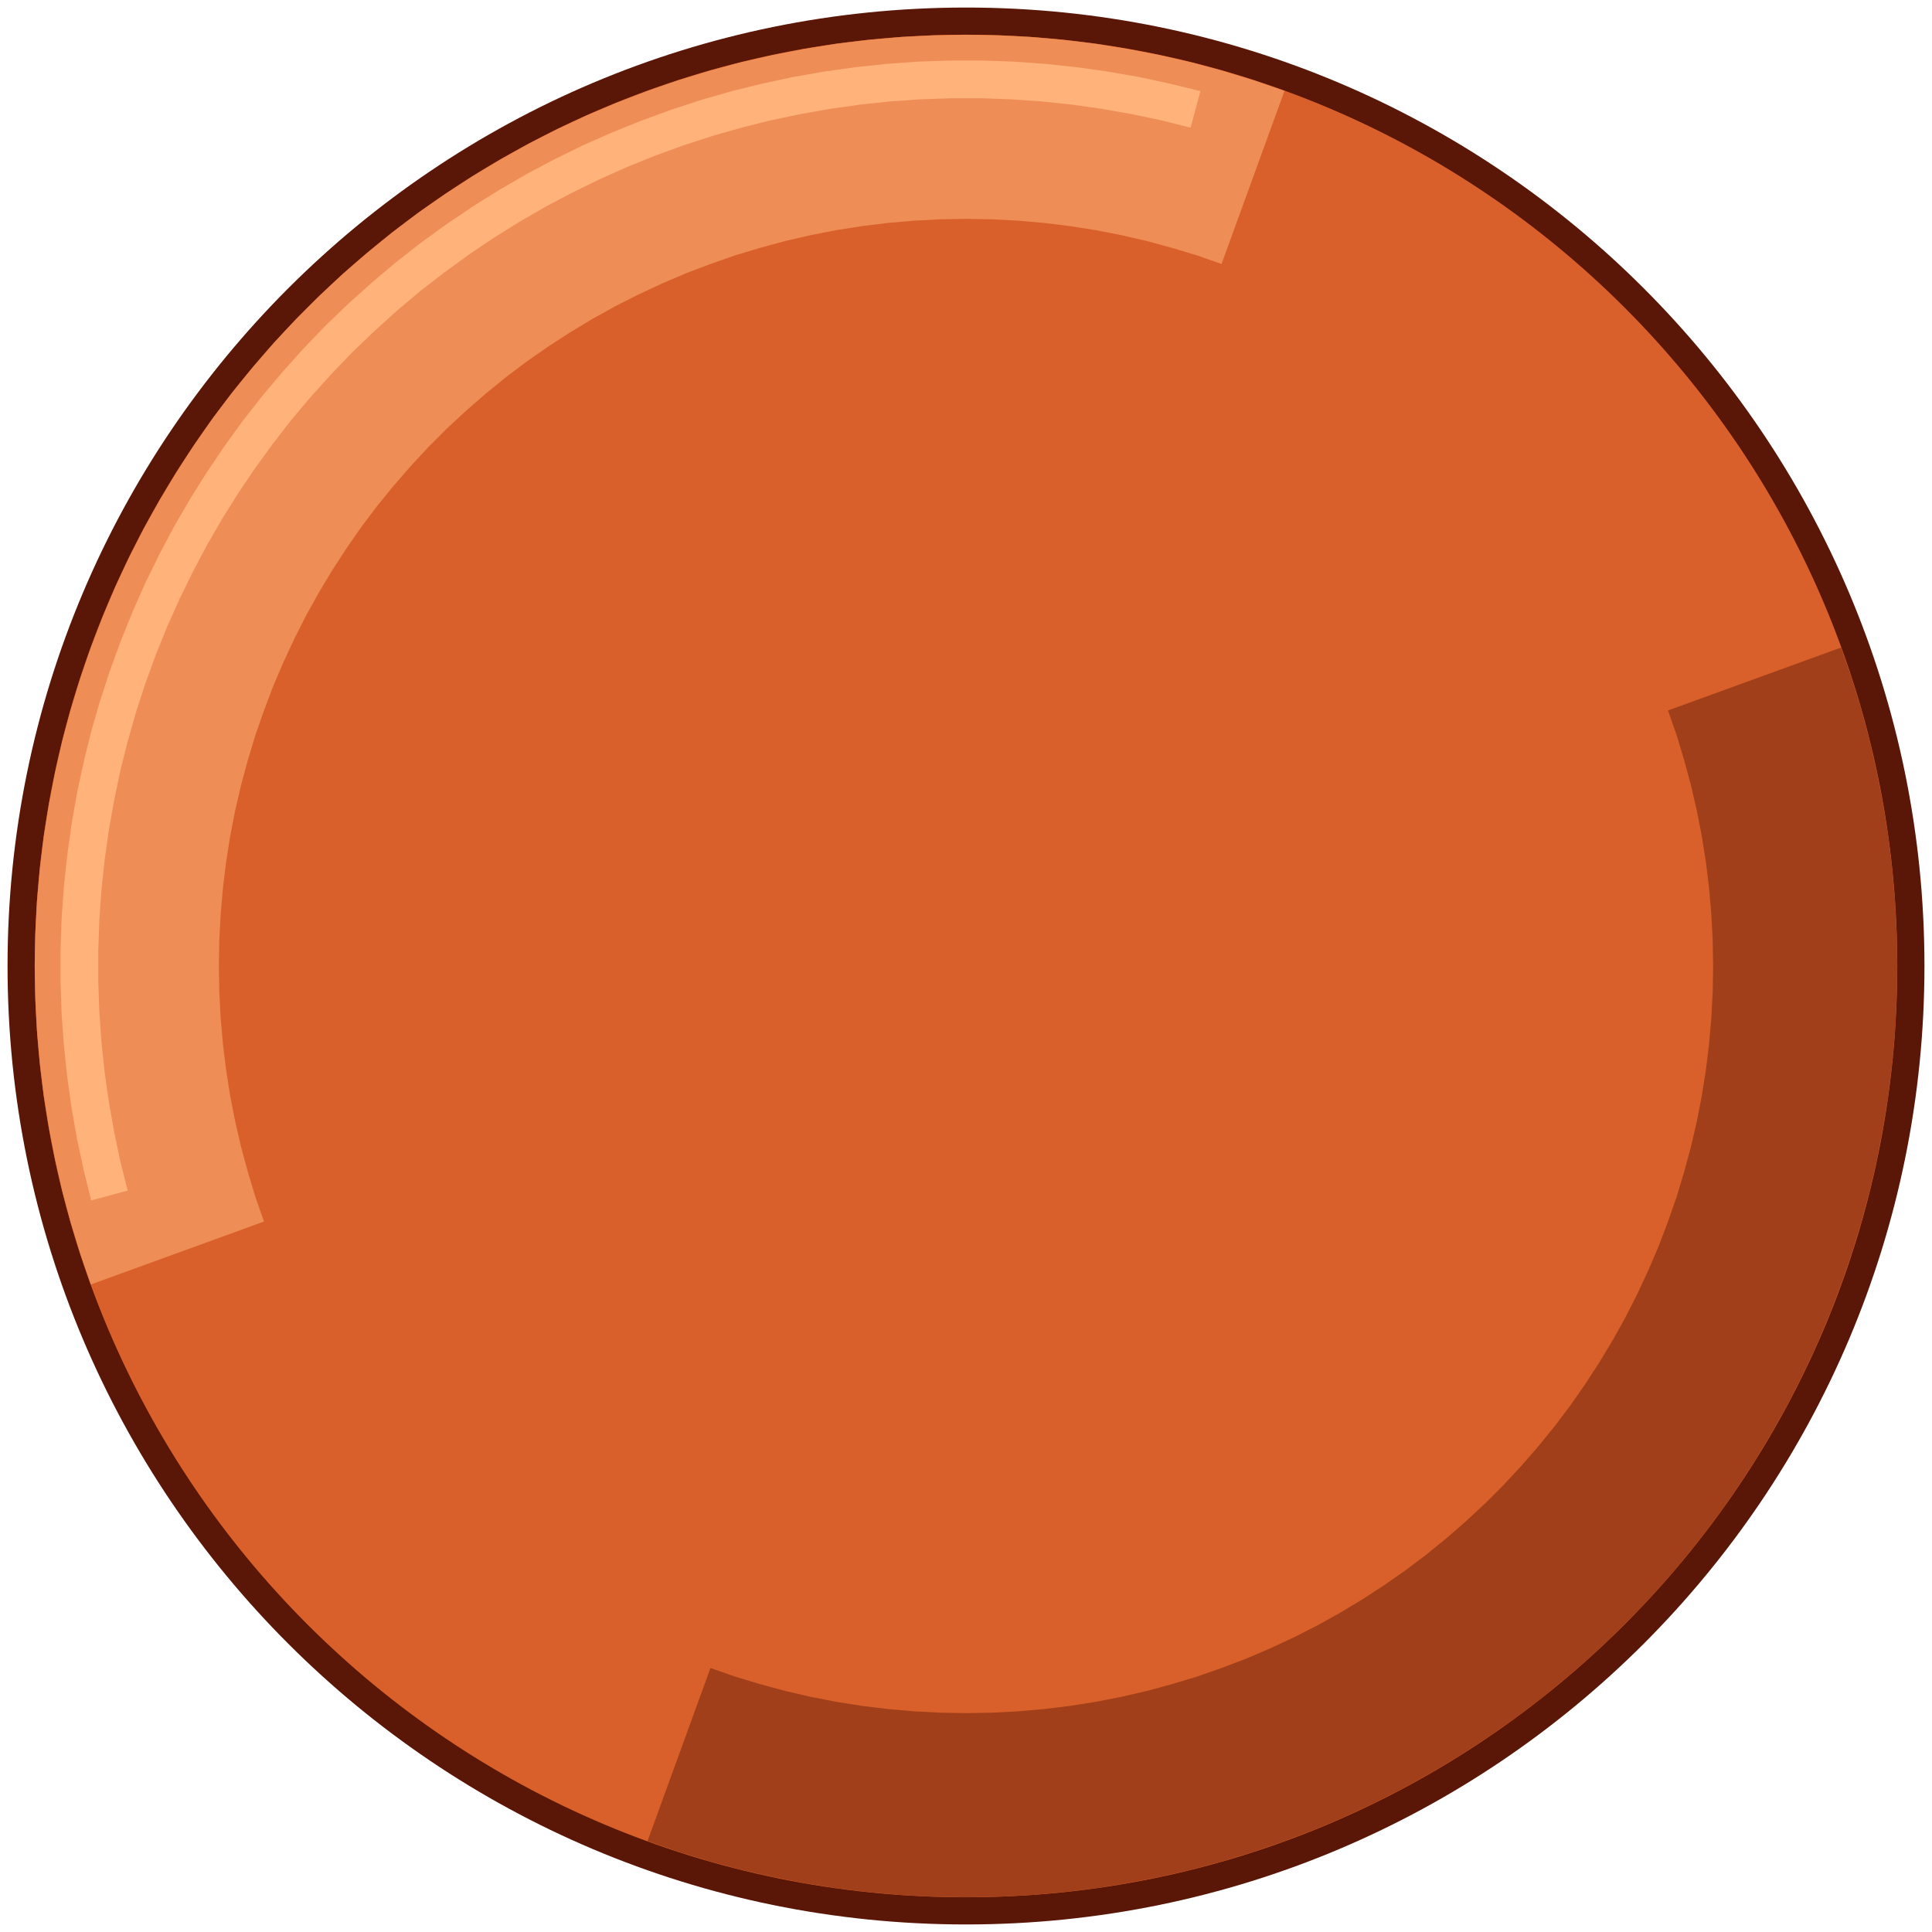
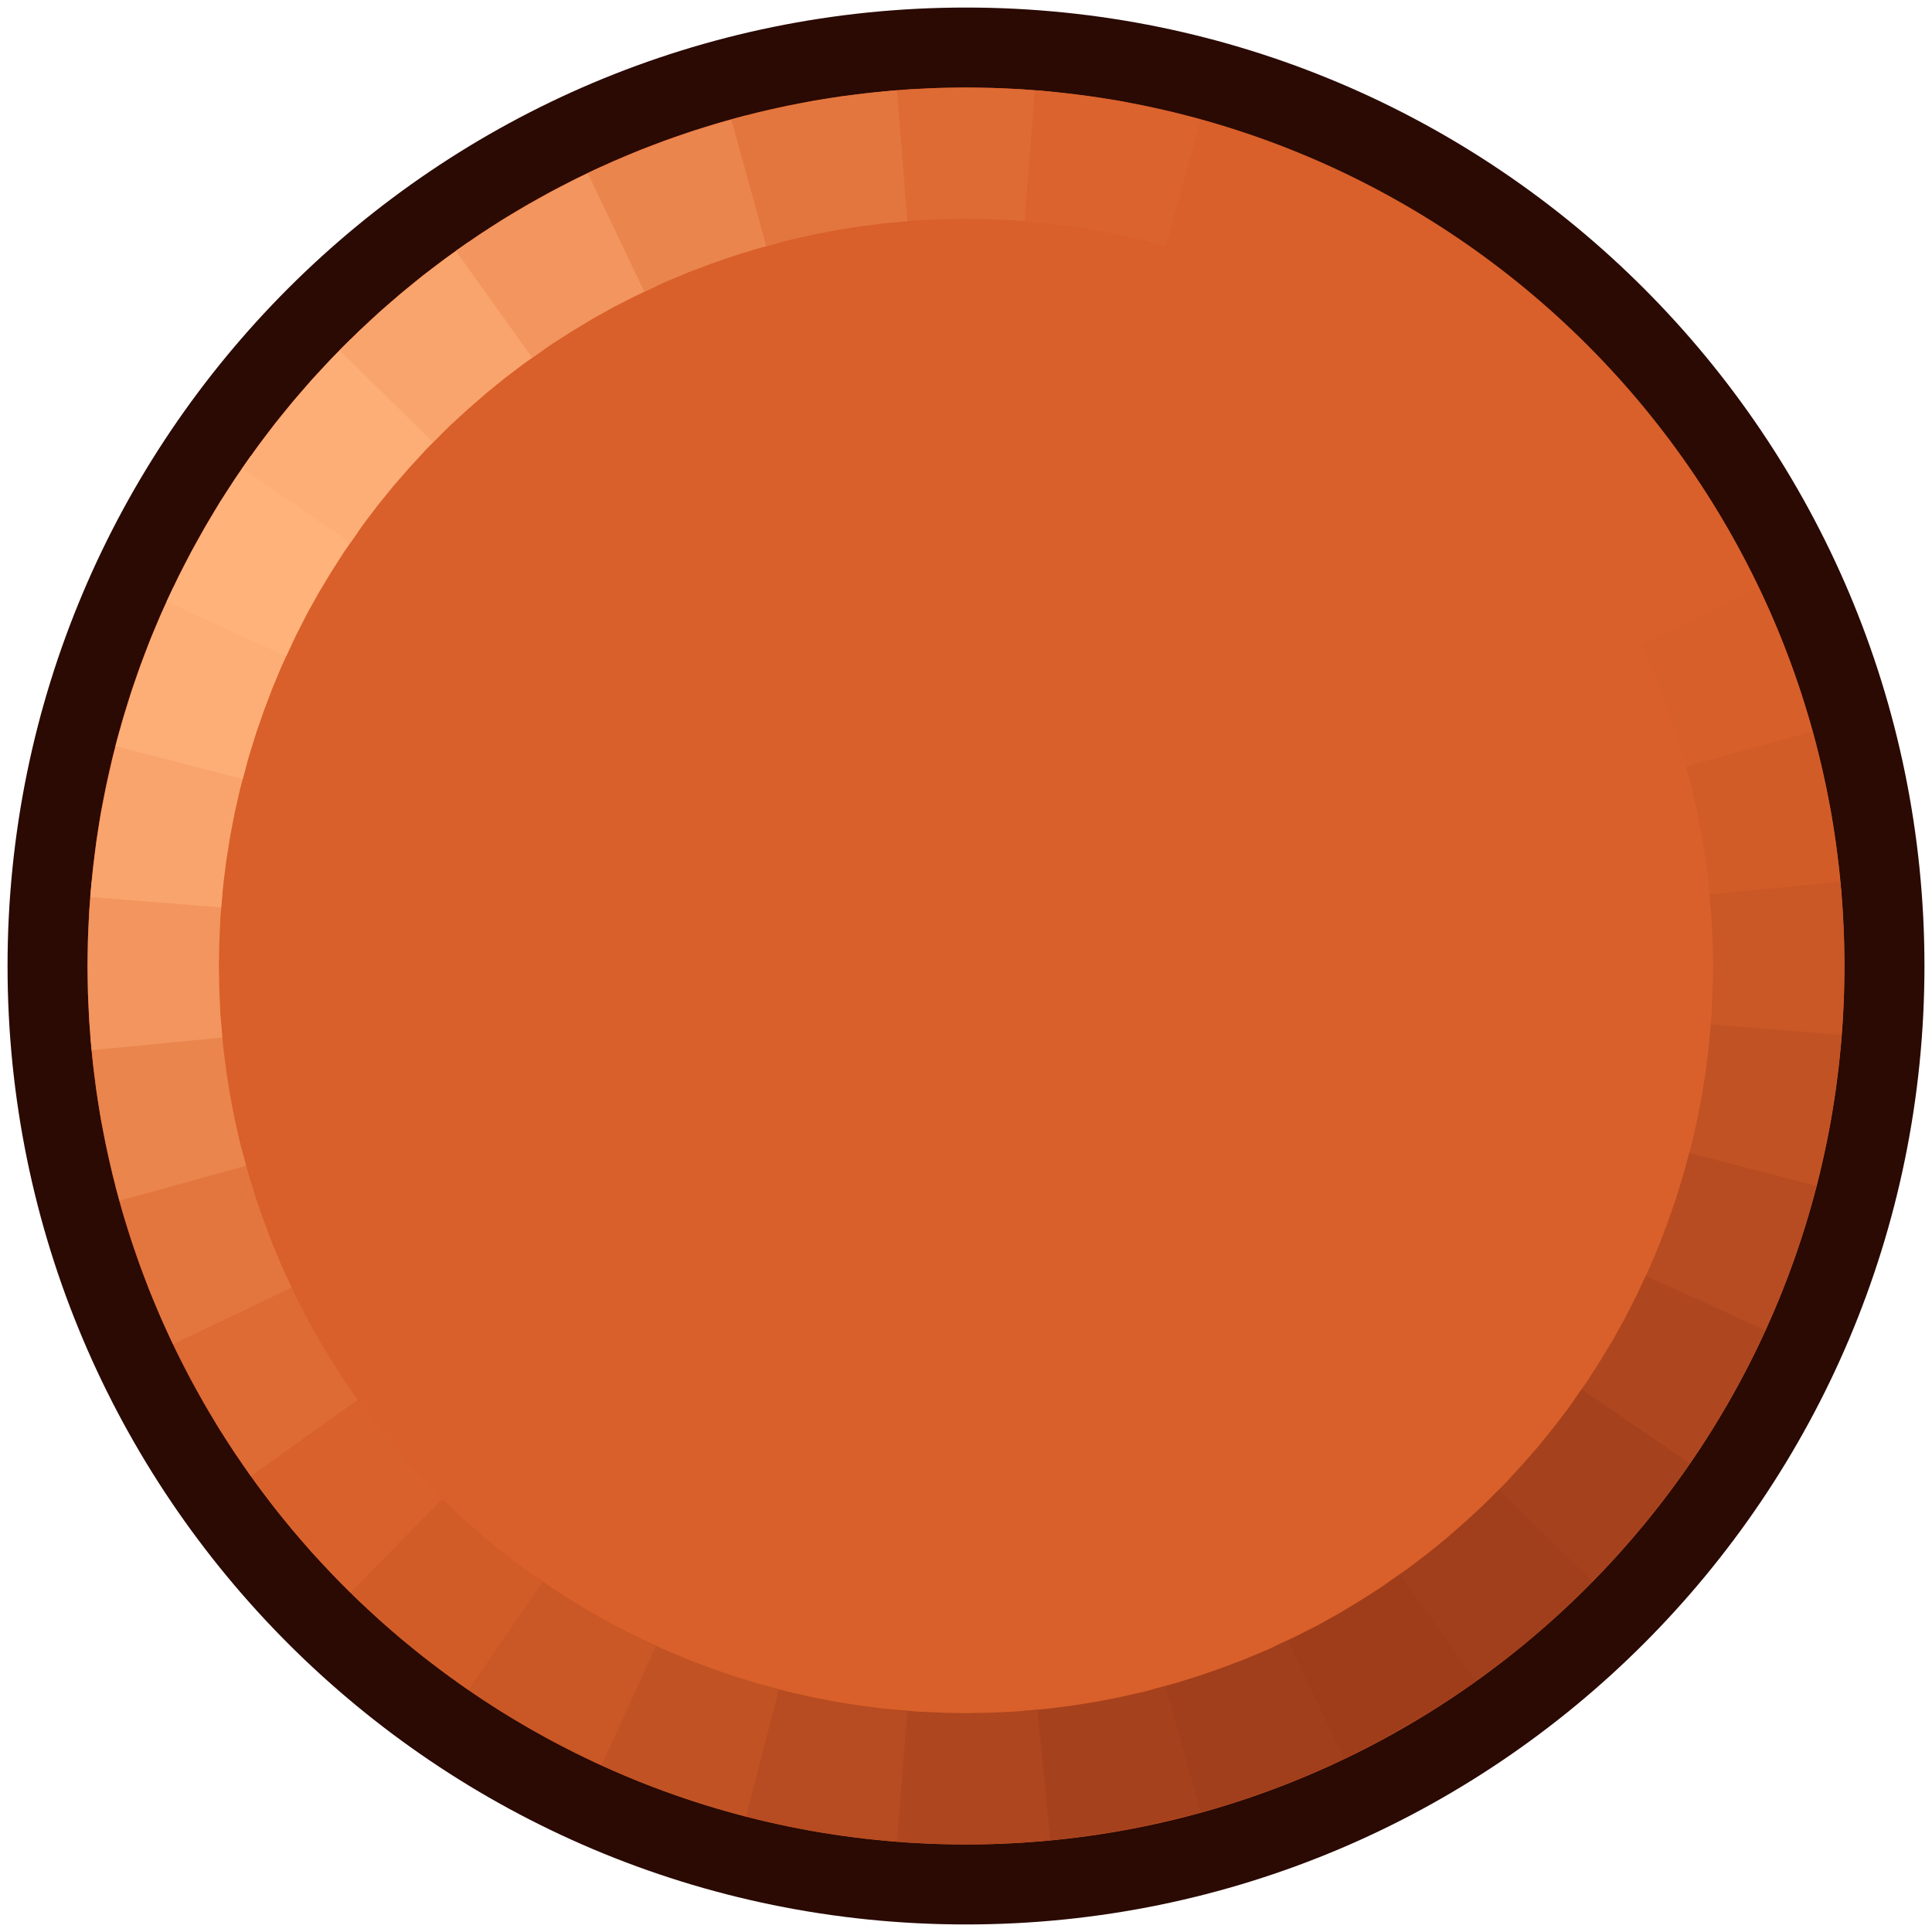
<svg xmlns="http://www.w3.org/2000/svg" width="128" height="128" viewBox="0 0 128 128">
-   <circle cx="64.00" cy="64.00" r="63.50" fill="#5A1606" />
-   <circle cx="64.00" cy="64.00" r="61.70" fill="#D9602A" />
-   <polygon points="6.02,85.10 5.32,83.07 4.69,81.01 4.13,78.93 3.65,76.83 3.24,74.71 2.90,72.59 2.64,70.45 2.45,68.30 2.34,66.15 2.30,64.00 2.34,61.85 2.45,59.70 2.64,57.55 2.90,55.41 3.24,53.29 3.65,51.17 4.13,49.07 4.69,46.99 5.32,44.93 6.02,42.90 6.79,40.89 7.63,38.90 8.54,36.95 9.52,35.03 10.57,33.15 11.68,31.30 12.85,29.50 14.08,27.73 15.38,26.01 16.74,24.34 18.15,22.71 19.62,21.14 21.14,19.62 22.71,18.15 24.34,16.74 26.01,15.38 27.73,14.08 29.50,12.85 31.30,11.68 33.15,10.57 35.03,9.52 36.95,8.54 38.90,7.63 40.89,6.79 42.90,6.02 44.93,5.32 46.99,4.69 49.07,4.13 51.17,3.65 53.29,3.24 55.41,2.90 57.55,2.64 59.70,2.45 61.85,2.34 64.00,2.30 66.15,2.34 68.30,2.45 70.45,2.64 72.59,2.90 74.71,3.24 76.83,3.65 78.93,4.13 81.01,4.69 83.07,5.32 85.10,6.02 80.93,17.49 79.30,16.92 77.64,16.42 75.98,15.97 74.29,15.58 72.60,15.25 70.89,14.98 69.17,14.77 67.45,14.62 65.73,14.53 64.00,14.50 62.27,14.53 60.55,14.62 58.83,14.77 57.11,14.98 55.40,15.25 53.71,15.58 52.02,15.97 50.36,16.42 48.70,16.92 47.07,17.49 45.46,18.10 43.87,18.78 42.30,19.51 40.76,20.29 39.25,21.13 37.77,22.02 36.32,22.96 34.90,23.95 33.52,24.99 32.18,26.08 30.88,27.21 29.61,28.39 28.39,29.61 27.21,30.88 26.08,32.18 24.99,33.52 23.95,34.90 22.96,36.32 22.02,37.77 21.13,39.25 20.29,40.76 19.51,42.30 18.78,43.87 18.10,45.46 17.49,47.07 16.92,48.70 16.42,50.36 15.97,52.02 15.58,53.71 15.25,55.40 14.98,57.11 14.77,58.83 14.62,60.55 14.53,62.27 14.50,64.00 14.53,65.73 14.62,67.45 14.77,69.17 14.98,70.89 15.25,72.60 15.58,74.29 15.97,75.98 16.42,77.64 16.92,79.30 17.49,80.93" fill="#EE8D56" />
-   <polygon points="121.98,42.90 122.68,44.93 123.31,46.99 123.87,49.07 124.35,51.17 124.76,53.29 125.10,55.41 125.36,57.55 125.55,59.70 125.66,61.85 125.70,64.00 125.66,66.15 125.55,68.30 125.36,70.45 125.10,72.59 124.76,74.71 124.35,76.83 123.87,78.93 123.31,81.01 122.68,83.07 121.98,85.10 121.21,87.11 120.37,89.10 119.46,91.05 118.48,92.97 117.43,94.85 116.32,96.70 115.15,98.50 113.92,100.27 112.62,101.99 111.26,103.66 109.85,105.29 108.38,106.86 106.86,108.38 105.29,109.85 103.66,111.26 101.99,112.62 100.27,113.92 98.50,115.15 96.70,116.32 94.85,117.43 92.97,118.48 91.05,119.46 89.10,120.37 87.11,121.21 85.10,121.98 83.07,122.68 81.01,123.31 78.93,123.87 76.83,124.35 74.71,124.76 72.59,125.10 70.45,125.36 68.30,125.55 66.15,125.66 64.00,125.70 61.85,125.66 59.70,125.55 57.55,125.36 55.41,125.10 53.29,124.76 51.17,124.35 49.07,123.87 46.99,123.31 44.93,122.68 42.90,121.98 47.07,110.51 48.70,111.08 50.36,111.58 52.02,112.03 53.71,112.42 55.40,112.75 57.11,113.02 58.83,113.23 60.55,113.38 62.27,113.47 64.00,113.50 65.73,113.47 67.45,113.38 69.17,113.23 70.89,113.02 72.60,112.75 74.29,112.42 75.98,112.03 77.64,111.58 79.30,111.08 80.93,110.51 82.54,109.90 84.13,109.22 85.70,108.49 87.24,107.71 88.75,106.87 90.23,105.98 91.68,105.04 93.10,104.05 94.48,103.01 95.82,101.92 97.12,100.79 98.39,99.61 99.61,98.39 100.79,97.12 101.92,95.82 103.01,94.48 104.05,93.10 105.04,91.68 105.98,90.23 106.87,88.75 107.71,87.24 108.49,85.70 109.22,84.13 109.90,82.54 110.51,80.93 111.08,79.30 111.58,77.64 112.03,75.98 112.42,74.29 112.75,72.60 113.02,70.89 113.23,69.17 113.38,67.45 113.47,65.73 113.50,64.00 113.47,62.27 113.38,60.55 113.23,58.83 113.02,57.11 112.75,55.40 112.42,53.71 112.03,52.02 111.58,50.36 111.08,48.70 110.51,47.07" fill="#A03F1A" />
-   <polygon points="6.04,79.53 5.54,77.50 5.10,75.45 4.74,73.39 4.45,71.31 4.23,69.23 4.08,67.14 4.01,65.05 4.01,62.95 4.08,60.86 4.23,58.77 4.45,56.69 4.74,54.61 5.10,52.55 5.54,50.50 6.04,48.47 6.62,46.46 7.27,44.47 7.99,42.50 8.77,40.56 9.62,38.64 10.54,36.76 11.52,34.91 12.57,33.10 13.68,31.32 14.85,29.59 16.08,27.89 17.37,26.24 18.72,24.64 20.12,23.08 21.57,21.57 23.08,20.12 24.64,18.72 26.24,17.37 27.89,16.08 29.59,14.85 31.32,13.68 33.10,12.57 34.91,11.52 36.76,10.54 38.64,9.62 40.56,8.77 42.50,7.99 44.47,7.27 46.46,6.62 48.47,6.04 50.50,5.54 52.55,5.10 54.61,4.74 56.69,4.45 58.77,4.23 60.86,4.08 62.95,4.01 65.05,4.01 67.14,4.08 69.23,4.23 71.31,4.45 73.39,4.74 75.45,5.10 77.50,5.54 79.53,6.04 78.88,8.46 76.93,7.97 74.97,7.56 72.99,7.21 71.01,6.93 69.01,6.72 67.01,6.58 65.00,6.51 63.00,6.51 60.99,6.58 58.99,6.72 56.99,6.93 55.01,7.21 53.03,7.56 51.07,7.97 49.12,8.46 47.19,9.01 45.28,9.63 43.39,10.32 41.53,11.07 39.70,11.89 37.90,12.77 36.12,13.71 34.39,14.71 32.68,15.78 31.02,16.90 29.40,18.08 27.81,19.31 26.28,20.60 24.79,21.95 23.34,23.34 21.95,24.79 20.60,26.28 19.31,27.81 18.08,29.40 16.90,31.02 15.78,32.68 14.71,34.39 13.71,36.12 12.77,37.90 11.89,39.70 11.07,41.53 10.32,43.39 9.63,45.28 9.01,47.19 8.46,49.12 7.97,51.07 7.56,53.03 7.21,55.01 6.93,56.99 6.72,58.99 6.58,60.99 6.51,63.00 6.51,65.00 6.58,67.01 6.72,69.01 6.93,71.01 7.21,72.99 7.56,74.97 7.97,76.93 8.46,78.88" fill="#FFB27A" />
+   <circle cx="64.00" cy="64.00" r="63.50" fill="#2A0A03" />
+   <circle cx="64.00" cy="64.00" r="58.20" fill="#D9602A" />
+   <polygon points="58.42,6.07 60.28,5.92 62.14,5.83 64.00,5.80 65.86,5.83 67.72,5.92 69.58,6.07 68.74,14.73 67.17,14.60 65.58,14.53 64.00,14.50 62.42,14.53 60.83,14.60 59.26,14.73" fill="#DE6A34" />
+   <polygon points="68.57,5.98 70.42,6.16 72.27,6.39 74.11,6.68 75.93,7.04 77.75,7.45 79.55,7.92 77.23,16.30 75.70,15.90 74.15,15.55 72.60,15.25 71.03,15.00 69.46,14.80 67.88,14.65" fill="#DB632D" />
+   <polygon points="116.53,38.94 117.31,40.64 118.03,42.35 118.69,44.09 119.30,45.85 119.85,47.63 120.35,49.43 111.92,51.61 111.50,50.08 111.03,48.57 110.51,47.07 109.95,45.59 109.34,44.13 108.68,42.69" fill="#D75F2A" />
+   <polygon points="120.08,48.45 120.55,50.25 120.96,52.07 121.32,53.89 121.61,55.73 121.84,57.58 122.02,59.43 113.35,60.12 113.20,58.54 113.00,56.97 112.75,55.40 112.45,53.85 112.10,52.30 111.70,50.77" fill="#D25C28" />
+   <polygon points="121.93,58.42 122.08,60.28 122.17,62.14 122.20,64.00 122.17,65.86 122.08,67.72 121.93,69.58 113.27,68.74 113.40,67.17 113.47,65.58 113.50,64.00 113.47,62.42 113.40,60.83 113.27,59.26" fill="#CA5726" />
+   <polygon points="122.02,68.57 121.84,70.42 121.61,72.27 121.32,74.11 120.96,75.93 120.55,77.75 120.08,79.55 111.70,77.23 112.10,75.70 112.45,74.15 112.75,72.60 113.00,71.03 113.20,69.46 113.35,67.88" fill="#C15224" />
+   <polygon points="120.35,78.57 119.85,80.37 119.30,82.15 118.69,83.91 118.03,85.65 117.31,87.36 116.53,89.06 108.68,85.31 109.34,83.87 109.95,82.41 110.51,80.93 111.03,79.43 111.50,77.92 111.92,76.39" fill="#B74B21" />
+   <polygon points="116.96,88.14 116.16,89.82 115.31,91.47 114.40,93.10 113.45,94.70 112.44,96.26 111.38,97.80 104.30,92.74 105.20,91.44 106.05,90.11 106.87,88.75 107.64,87.37 108.36,85.96 109.04,84.53" fill="#AE461F" />
+   <polygon points="111.96,96.96 110.88,98.48 109.76,99.96 108.58,101.41 107.36,102.82 106.10,104.18 104.79,105.51 98.70,99.31 99.81,98.18 100.88,97.01 101.92,95.82 102.92,94.59 103.88,93.33 104.79,92.04" fill="#A6411D" />
+   <polygon points="105.51,104.79 104.18,106.10 102.82,107.36 101.41,108.58 99.96,109.76 98.48,110.88 96.96,111.96 92.04,104.79 93.33,103.88 94.59,102.92 95.82,101.92 97.01,100.88 98.18,99.81 99.31,98.70" fill="#A13E1B" />
+   <polygon points="97.80,111.38 96.26,112.44 94.70,113.45 93.10,114.40 91.47,115.31 89.82,116.16 88.14,116.96 84.53,109.04 85.96,108.36 87.37,107.64 88.75,106.87 90.11,106.05 91.44,105.20 92.74,104.30" fill="#9F3D1B" />
+   <polygon points="89.06,116.53 87.36,117.31 85.65,118.03 83.91,118.69 82.15,119.30 80.37,119.85 78.57,120.35 76.39,111.92 77.92,111.50 79.43,111.03 80.93,110.51 82.41,109.95 83.87,109.34 85.31,108.68" fill="#A13E1B" />
+   <polygon points="79.55,120.08 77.75,120.55 75.93,120.96 74.11,121.32 72.27,121.61 70.42,121.84 68.57,122.02 67.88,113.35 69.46,113.20 71.03,113.00 72.60,112.75 74.15,112.45 75.70,112.10 77.23,111.70" fill="#A6411D" />
+   <polygon points="69.58,121.93 67.72,122.08 65.86,122.17 64.00,122.20 62.14,122.17 60.28,122.08 58.42,121.93 59.26,113.27 60.83,113.40 62.42,113.47 64.00,113.50 65.58,113.47 67.17,113.40 68.74,113.27" fill="#AE461F" />
+   <polygon points="59.43,122.02 57.58,121.84 55.73,121.61 53.89,121.32 52.07,120.96 50.25,120.55 48.45,120.08 50.77,111.70 52.30,112.10 53.85,112.45 55.40,112.75 56.97,113.00 58.54,113.20 60.12,113.35" fill="#B74B21" />
+   <polygon points="49.43,120.35 47.63,119.85 45.85,119.30 44.09,118.69 42.35,118.03 40.64,117.31 38.94,116.53 42.69,108.68 44.13,109.34 45.59,109.95 47.07,110.51 48.57,111.03 50.08,111.50 51.61,111.92" fill="#C15224" />
+   <polygon points="39.86,116.96 38.18,116.16 36.53,115.31 34.90,114.40 33.30,113.45 31.74,112.44 30.20,111.38 35.26,104.30 36.56,105.20 37.89,106.05 39.25,106.87 40.63,107.64 42.04,108.36 43.47,109.04" fill="#CA5726" />
+   <polygon points="31.04,111.96 29.52,110.88 28.04,109.76 26.59,108.58 25.18,107.36 23.82,106.10 22.49,104.79 28.69,98.70 29.82,99.81 30.99,100.88 32.18,101.92 33.41,102.92 34.67,103.88 35.96,104.79" fill="#D25C28" />
+   <polygon points="23.21,105.51 21.90,104.18 20.64,102.82 19.42,101.41 18.24,99.96 17.12,98.48 16.04,96.96 23.21,92.04 24.12,93.33 25.08,94.59 26.08,95.82 27.12,97.01 28.19,98.18 29.30,99.31" fill="#D9622C" />
+   <polygon points="16.62,97.80 15.56,96.26 14.55,94.70 13.60,93.10 12.69,91.47 11.84,89.82 11.04,88.14 18.96,84.53 19.64,85.96 20.36,87.37 21.13,88.75 21.95,90.11 22.80,91.44 23.70,92.74" fill="#DE6A34" />
+   <polygon points="11.47,89.06 10.69,87.36 9.97,85.65 9.31,83.91 8.70,82.15 8.15,80.37 7.65,78.57 16.08,76.39 16.50,77.92 16.97,79.43 17.49,80.93 18.05,82.41 18.66,83.87 19.32,85.31" fill="#E3763F" />
+   <polygon points="7.92,79.55 7.45,77.75 7.04,75.93 6.68,74.11 6.39,72.27 6.16,70.42 5.98,68.57 14.65,67.88 14.80,69.46 15.00,71.03 15.25,72.60 15.55,74.15 15.90,75.70 16.30,77.23" fill="#EA854E" />
+   <polygon points="6.07,69.58 5.92,67.72 5.83,65.86 5.80,64.00 5.83,62.14 5.92,60.28 6.07,58.42 14.73,59.26 14.60,60.83 14.53,62.42 14.50,64.00 14.53,65.58 14.60,67.17 14.73,68.74" fill="#F2955E" />
+   <polygon points="5.98,59.43 6.16,57.58 6.39,55.73 6.68,53.89 7.04,52.07 7.45,50.25 7.92,48.45 16.30,50.77 15.90,52.30 15.55,53.85 15.25,55.40 15.00,56.97 14.80,58.54 14.65,60.12" fill="#F9A46C" />
+   <polygon points="7.65,49.43 8.15,47.63 8.70,45.85 9.31,44.09 9.97,42.35 10.69,40.64 11.47,38.94 19.32,42.69 18.66,44.13 18.05,45.59 17.49,47.07 16.97,48.57 16.50,50.08 16.08,51.61" fill="#FDAE76" />
+   <polygon points="11.04,39.86 11.84,38.18 12.69,36.53 13.60,34.90 14.55,33.30 15.56,31.74 16.62,30.20 23.70,35.26 22.80,36.56 21.95,37.89 21.13,39.25 20.36,40.63 19.64,42.04 18.96,43.47" fill="#FFB27A" />
+   <polygon points="16.04,31.04 17.12,29.52 18.24,28.04 19.42,26.59 20.64,25.18 21.90,23.82 23.21,22.49 29.30,28.69 28.19,29.82 27.12,30.99 26.08,32.18 25.08,33.41 24.12,34.67 23.21,35.96" fill="#FDAE76" />
+   <polygon points="22.49,23.21 23.82,21.90 25.18,20.64 26.59,19.42 28.04,18.24 29.52,17.12 31.04,16.04 35.96,23.21 34.67,24.12 33.41,25.08 32.18,26.08 30.99,27.12 29.82,28.19 28.69,29.30" fill="#F9A46C" />
+   <polygon points="30.20,16.62 31.74,15.56 33.30,14.55 34.90,13.60 36.53,12.69 38.18,11.84 39.86,11.04 43.47,18.96 42.04,19.64 40.63,20.36 39.25,21.13 37.89,21.95 36.56,22.80 35.26,23.70" fill="#F2955E" />
+   <polygon points="38.94,11.47 40.64,10.69 42.35,9.97 44.09,9.31 45.85,8.70 47.63,8.15 49.43,7.65 51.61,16.08 50.08,16.50 48.57,16.97 47.07,17.49 45.59,18.05 44.13,18.66 42.69,19.32" fill="#EA854E" />
+   <polygon points="48.45,7.92 50.25,7.45 52.07,7.04 53.89,6.68 55.73,6.39 57.58,6.16 59.43,5.98 60.12,14.65 58.54,14.80 56.97,15.00 55.40,15.25 53.85,15.55 52.30,15.90 50.77,16.30" fill="#E3763F" />
</svg>
